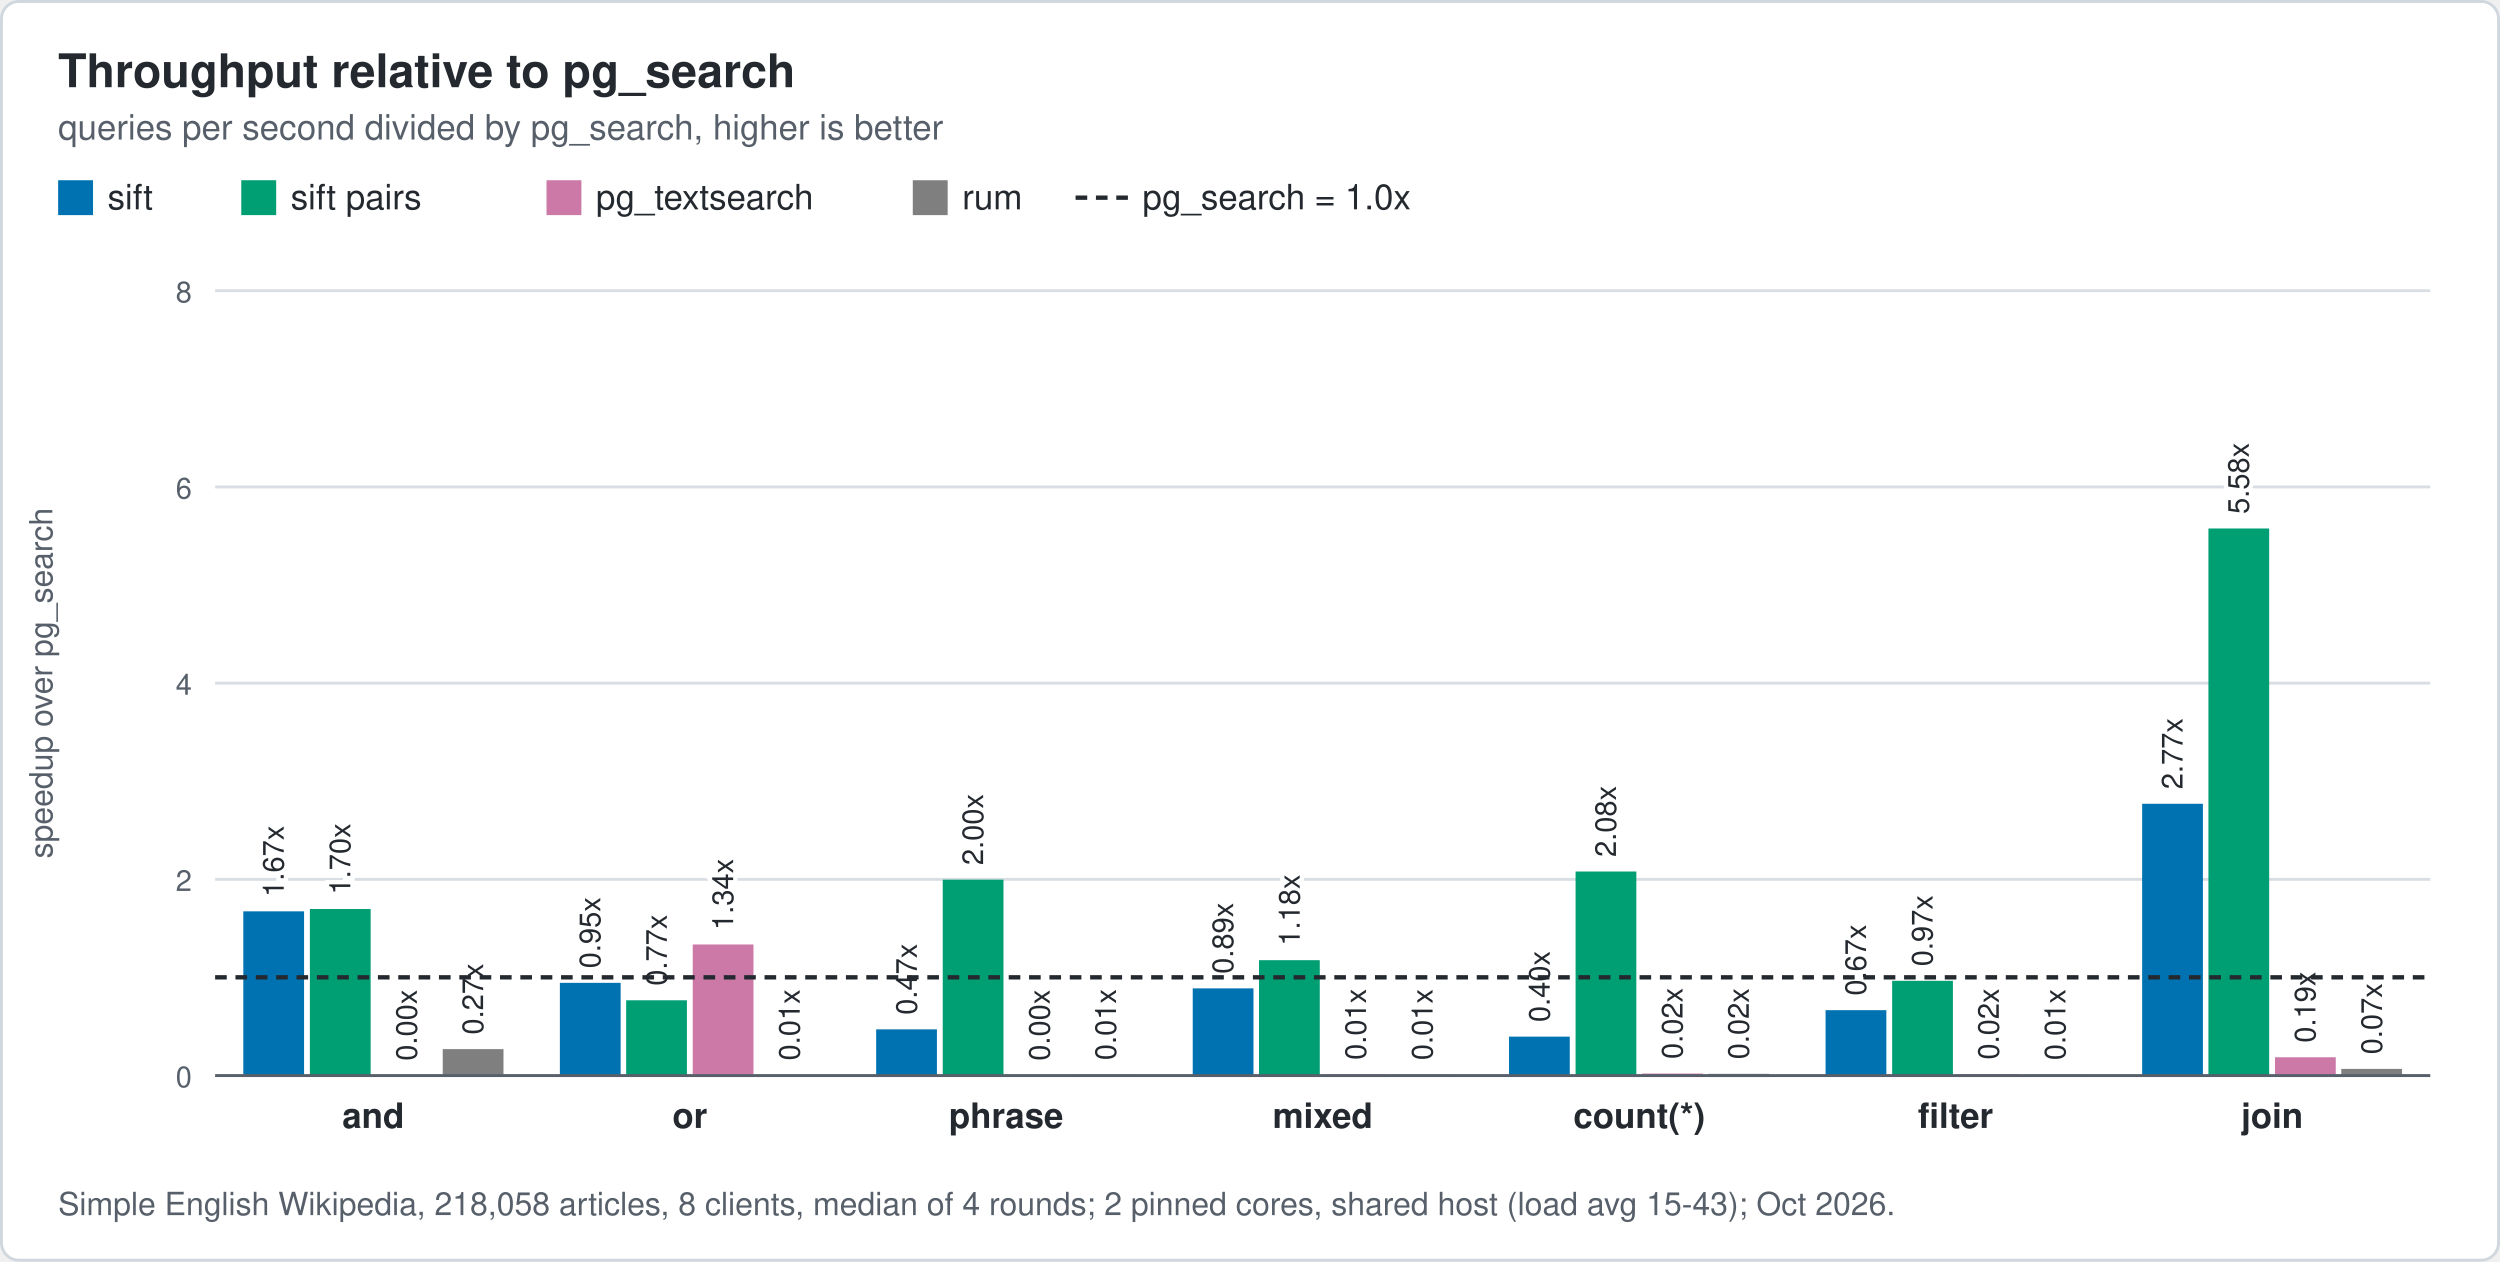
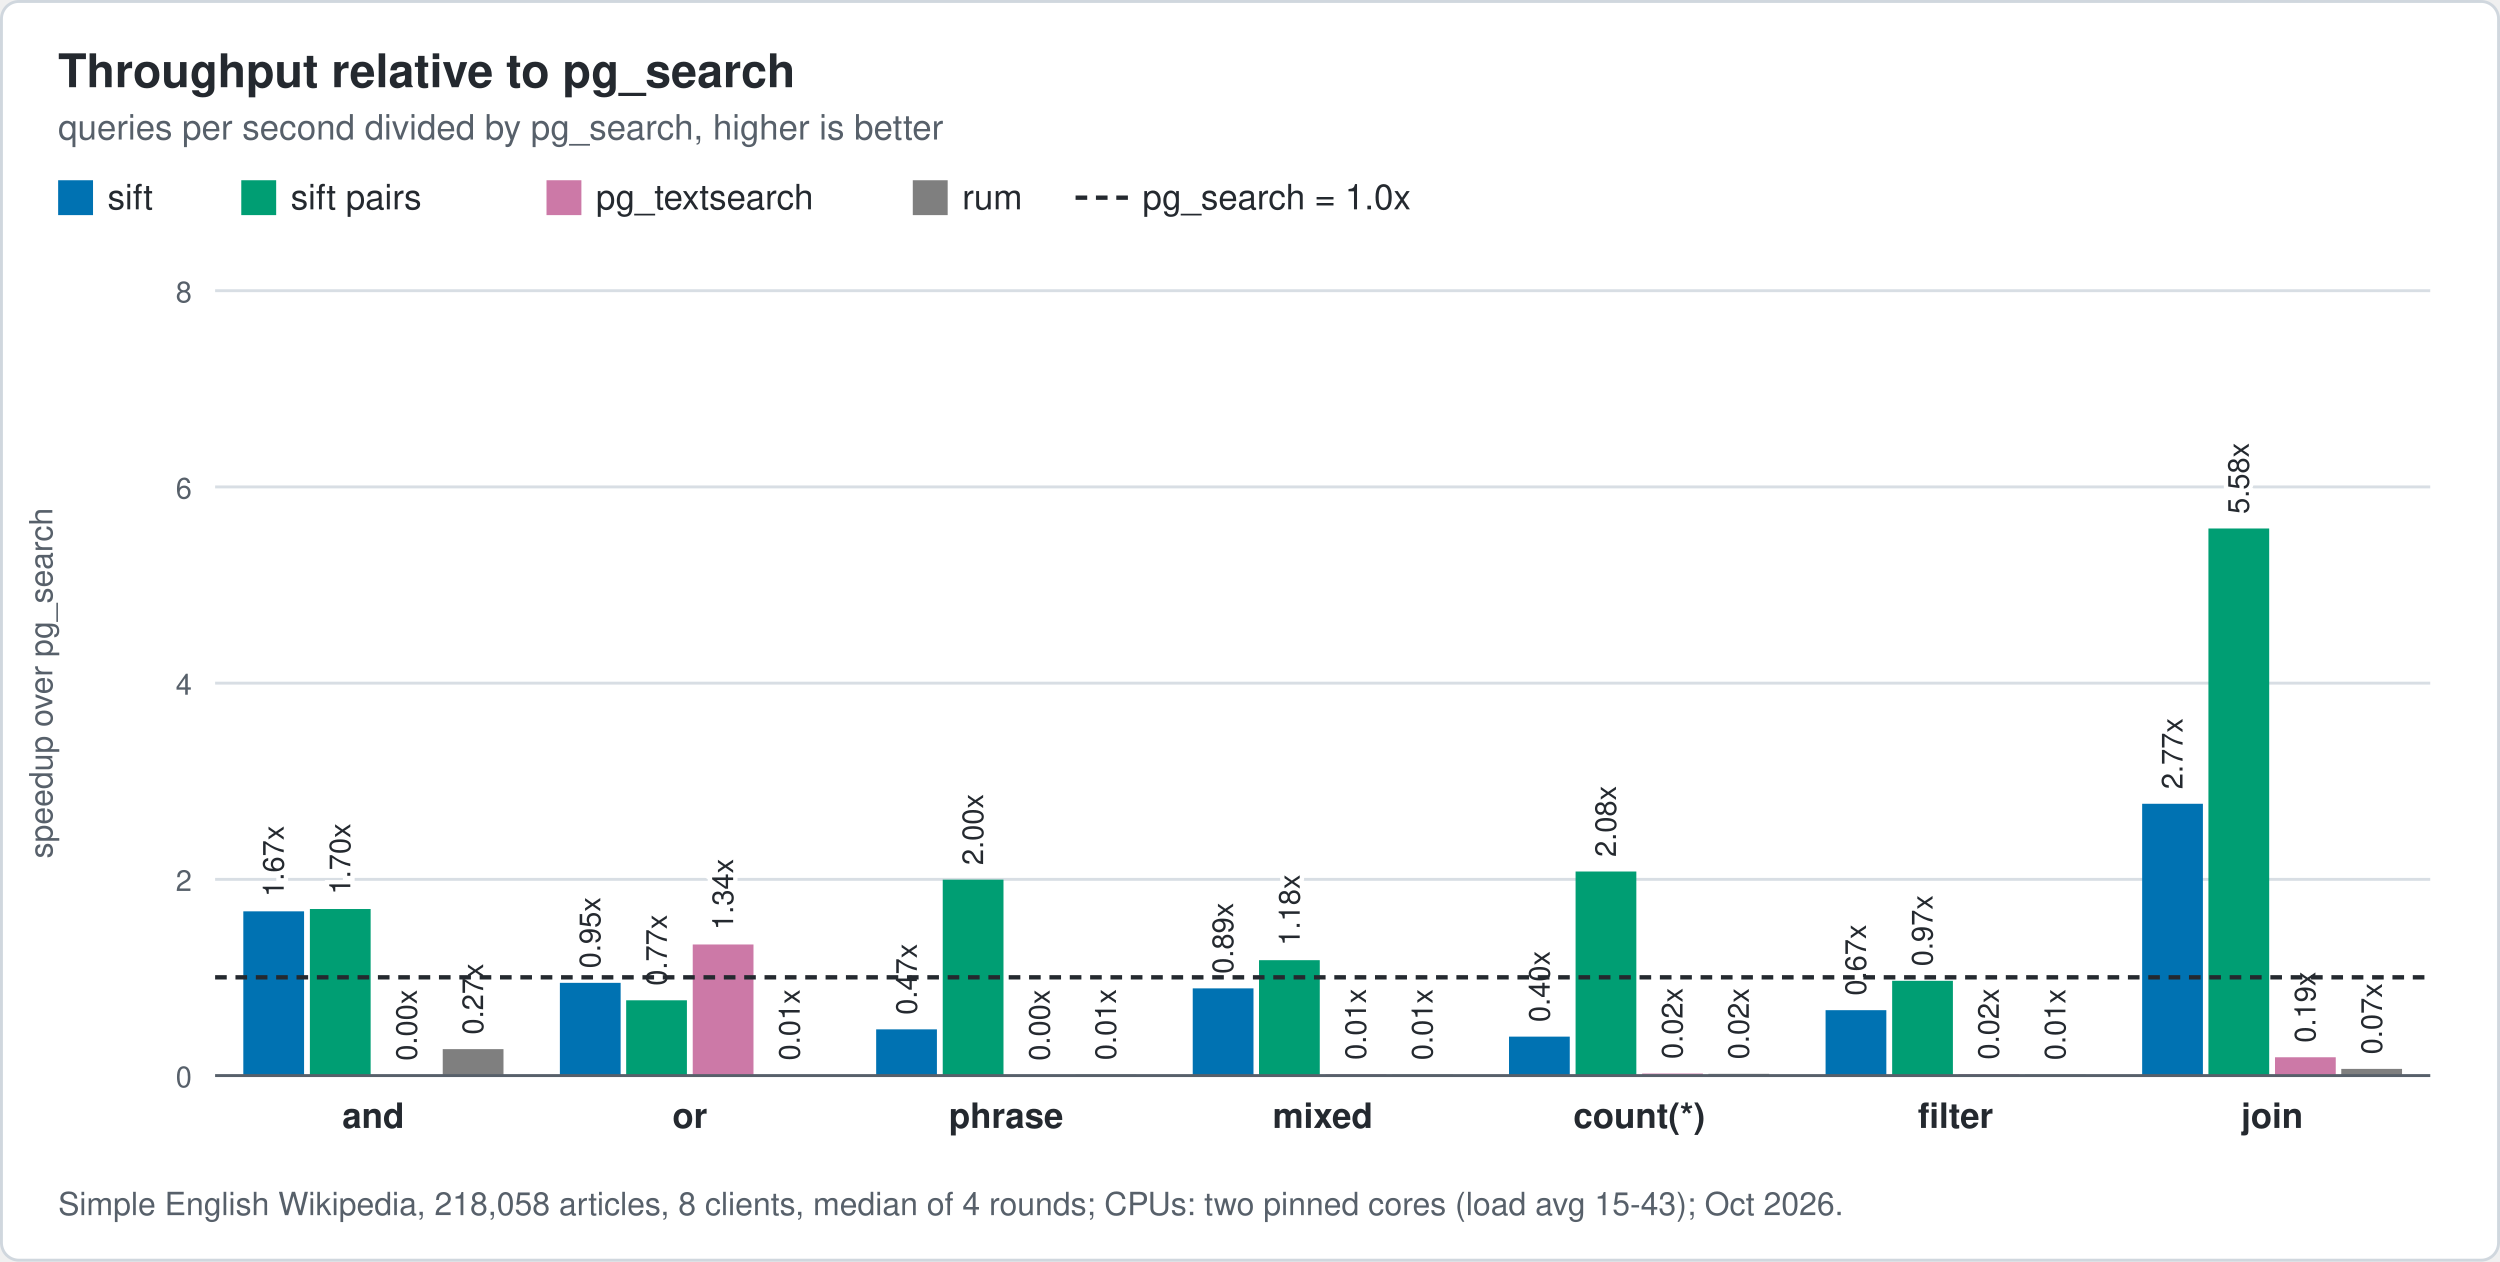
<svg xmlns="http://www.w3.org/2000/svg" width="860" height="434" viewBox="0 0 860 434" role="img" aria-labelledby="t d" font-family="Helvetica, Arial, sans-serif">
  <rect x="0.5" y="0.5" width="859" height="433" rx="6" fill="#ffffff" stroke="#d0d7de" />
  <text x="20" y="30" font-size="16" text-anchor="start" fill="#24292f" font-weight="bold">Throughput relative to pg_search</text>
  <text x="20" y="48" font-size="12" text-anchor="start" fill="#57606a">queries per second divided by pg_search, higher is better</text>
  <rect x="20" y="62" width="12" height="12" fill="#0072B2" />
  <text x="37" y="72" font-size="12" text-anchor="start" fill="#24292f">sift</text>
  <rect x="83" y="62" width="12" height="12" fill="#009E73" />
  <text x="100" y="72" font-size="12" text-anchor="start" fill="#24292f">sift pairs</text>
  <rect x="188" y="62" width="12" height="12" fill="#CC79A7" />
  <text x="205" y="72" font-size="12" text-anchor="start" fill="#24292f">pg_textsearch</text>
  <rect x="314" y="62" width="12" height="12" fill="#7f7f7f" />
  <text x="331" y="72" font-size="12" text-anchor="start" fill="#24292f">rum</text>
  <line x1="370" y1="68" x2="388" y2="68" stroke="#24292f" stroke-width="1.5" stroke-dasharray="4 3" />
  <text x="393" y="72" font-size="12" text-anchor="start" fill="#24292f">pg_search = 1.0x</text>
  <line x1="74" y1="370" x2="836" y2="370" stroke="#d8dee4" stroke-width="1" />
  <text x="66" y="374" font-size="10" text-anchor="end" fill="#57606a">0</text>
  <line x1="74" y1="302.5" x2="836" y2="302.5" stroke="#d8dee4" stroke-width="1" />
  <text x="66" y="306.5" font-size="10" text-anchor="end" fill="#57606a">2</text>
  <line x1="74" y1="235" x2="836" y2="235" stroke="#d8dee4" stroke-width="1" />
  <text x="66" y="239" font-size="10" text-anchor="end" fill="#57606a">4</text>
  <line x1="74" y1="167.5" x2="836" y2="167.5" stroke="#d8dee4" stroke-width="1" />
  <text x="66" y="171.5" font-size="10" text-anchor="end" fill="#57606a">6</text>
  <line x1="74" y1="100" x2="836" y2="100" stroke="#d8dee4" stroke-width="1" />
  <text x="66" y="104" font-size="10" text-anchor="end" fill="#57606a">8</text>
  <text transform="translate(18 235) rotate(-90)" font-size="11" text-anchor="middle" fill="#57606a">speedup over pg_search</text>
  <rect x="83.7" y="313.5" width="20.9" height="56.5" fill="#0072B2" />
  <text transform="translate(97.6 308.5) rotate(-90)" font-size="10" text-anchor="start" fill="#24292f" stroke="#ffffff" stroke-width="3" paint-order="stroke">1.67x</text>
  <rect x="106.6" y="312.7" width="20.9" height="57.3" fill="#009E73" />
  <text transform="translate(120.5 307.7) rotate(-90)" font-size="10" text-anchor="start" fill="#24292f" stroke="#ffffff" stroke-width="3" paint-order="stroke">1.70x</text>
  <rect x="129.4" y="369.9" width="20.9" height="0.1" fill="#CC79A7" />
  <text transform="translate(143.4 364.9) rotate(-90)" font-size="10" text-anchor="start" fill="#24292f" stroke="#ffffff" stroke-width="3" paint-order="stroke">0.00x</text>
  <rect x="152.3" y="360.9" width="20.9" height="9.1" fill="#7f7f7f" />
  <text transform="translate(166.2 355.9) rotate(-90)" font-size="10" text-anchor="start" fill="#24292f" stroke="#ffffff" stroke-width="3" paint-order="stroke">0.27x</text>
  <text x="128.4" y="388" font-size="12" text-anchor="middle" fill="#24292f" font-weight="bold">and</text>
  <rect x="192.6" y="338.1" width="20.9" height="31.9" fill="#0072B2" />
  <text transform="translate(206.5 333.1) rotate(-90)" font-size="10" text-anchor="start" fill="#24292f" stroke="#ffffff" stroke-width="3" paint-order="stroke">0.95x</text>
  <rect x="215.4" y="344.1" width="20.9" height="25.9" fill="#009E73" />
  <text transform="translate(229.4 339.1) rotate(-90)" font-size="10" text-anchor="start" fill="#24292f" stroke="#ffffff" stroke-width="3" paint-order="stroke">0.77x</text>
  <rect x="238.3" y="324.9" width="20.9" height="45.1" fill="#CC79A7" />
  <text transform="translate(252.2 319.9) rotate(-90)" font-size="10" text-anchor="start" fill="#24292f" stroke="#ffffff" stroke-width="3" paint-order="stroke">1.34x</text>
  <rect x="261.1" y="369.8" width="20.9" height="0.2" fill="#7f7f7f" />
  <text transform="translate(275.1 364.8) rotate(-90)" font-size="10" text-anchor="start" fill="#24292f" stroke="#ffffff" stroke-width="3" paint-order="stroke">0.01x</text>
  <text x="237.3" y="388" font-size="12" text-anchor="middle" fill="#24292f" font-weight="bold">or</text>
  <rect x="301.4" y="354.1" width="20.9" height="15.9" fill="#0072B2" />
  <text transform="translate(315.4 349.1) rotate(-90)" font-size="10" text-anchor="start" fill="#24292f" stroke="#ffffff" stroke-width="3" paint-order="stroke">0.47x</text>
  <rect x="324.3" y="302.6" width="20.9" height="67.4" fill="#009E73" />
  <text transform="translate(338.2 297.6) rotate(-90)" font-size="10" text-anchor="start" fill="#24292f" stroke="#ffffff" stroke-width="3" paint-order="stroke">2.00x</text>
  <rect x="347.1" y="369.9" width="20.9" height="0.1" fill="#CC79A7" />
  <text transform="translate(361.1 364.9) rotate(-90)" font-size="10" text-anchor="start" fill="#24292f" stroke="#ffffff" stroke-width="3" paint-order="stroke">0.00x</text>
  <rect x="370" y="369.7" width="20.9" height="0.3" fill="#7f7f7f" />
  <text transform="translate(383.9 364.7) rotate(-90)" font-size="10" text-anchor="start" fill="#24292f" stroke="#ffffff" stroke-width="3" paint-order="stroke">0.01x</text>
  <text x="346.1" y="388" font-size="12" text-anchor="middle" fill="#24292f" font-weight="bold">phrase</text>
  <rect x="410.3" y="340" width="20.9" height="30" fill="#0072B2" />
  <text transform="translate(424.2 335) rotate(-90)" font-size="10" text-anchor="start" fill="#24292f" stroke="#ffffff" stroke-width="3" paint-order="stroke">0.89x</text>
  <rect x="433.1" y="330.3" width="20.9" height="39.7" fill="#009E73" />
  <text transform="translate(447.1 325.3) rotate(-90)" font-size="10" text-anchor="start" fill="#24292f" stroke="#ffffff" stroke-width="3" paint-order="stroke">1.18x</text>
  <rect x="456" y="369.6" width="20.9" height="0.4" fill="#CC79A7" />
  <text transform="translate(469.9 364.6) rotate(-90)" font-size="10" text-anchor="start" fill="#24292f" stroke="#ffffff" stroke-width="3" paint-order="stroke">0.01x</text>
  <rect x="478.9" y="369.7" width="20.9" height="0.3" fill="#7f7f7f" />
  <text transform="translate(492.8 364.7) rotate(-90)" font-size="10" text-anchor="start" fill="#24292f" stroke="#ffffff" stroke-width="3" paint-order="stroke">0.01x</text>
  <text x="455" y="388" font-size="12" text-anchor="middle" fill="#24292f" font-weight="bold">mixed</text>
  <rect x="519.1" y="356.6" width="20.9" height="13.4" fill="#0072B2" />
  <text transform="translate(533.1 351.6) rotate(-90)" font-size="10" text-anchor="start" fill="#24292f" stroke="#ffffff" stroke-width="3" paint-order="stroke">0.40x</text>
  <rect x="542" y="299.8" width="20.9" height="70.2" fill="#009E73" />
  <text transform="translate(555.9 294.8) rotate(-90)" font-size="10" text-anchor="start" fill="#24292f" stroke="#ffffff" stroke-width="3" paint-order="stroke">2.08x</text>
  <rect x="564.9" y="369.3" width="20.9" height="0.7" fill="#CC79A7" />
  <text transform="translate(578.8 364.3) rotate(-90)" font-size="10" text-anchor="start" fill="#24292f" stroke="#ffffff" stroke-width="3" paint-order="stroke">0.02x</text>
  <rect x="587.7" y="369.4" width="20.9" height="0.6" fill="#7f7f7f" />
  <text transform="translate(601.6 364.4) rotate(-90)" font-size="10" text-anchor="start" fill="#24292f" stroke="#ffffff" stroke-width="3" paint-order="stroke">0.02x</text>
  <text x="563.9" y="388" font-size="12" text-anchor="middle" fill="#24292f" font-weight="bold">count(*)</text>
  <rect x="628" y="347.5" width="20.9" height="22.5" fill="#0072B2" />
  <text transform="translate(641.9 342.5) rotate(-90)" font-size="10" text-anchor="start" fill="#24292f" stroke="#ffffff" stroke-width="3" paint-order="stroke">0.67x</text>
  <rect x="650.9" y="337.4" width="20.9" height="32.6" fill="#009E73" />
  <text transform="translate(664.8 332.4) rotate(-90)" font-size="10" text-anchor="start" fill="#24292f" stroke="#ffffff" stroke-width="3" paint-order="stroke">0.97x</text>
  <rect x="673.7" y="369.5" width="20.9" height="0.5" fill="#CC79A7" />
  <text transform="translate(687.6 364.5) rotate(-90)" font-size="10" text-anchor="start" fill="#24292f" stroke="#ffffff" stroke-width="3" paint-order="stroke">0.02x</text>
  <rect x="696.6" y="369.7" width="20.9" height="0.3" fill="#7f7f7f" />
  <text transform="translate(710.5 364.7) rotate(-90)" font-size="10" text-anchor="start" fill="#24292f" stroke="#ffffff" stroke-width="3" paint-order="stroke">0.01x</text>
  <text x="672.7" y="388" font-size="12" text-anchor="middle" fill="#24292f" font-weight="bold">filter</text>
  <rect x="736.9" y="276.5" width="20.9" height="93.5" fill="#0072B2" />
  <text transform="translate(750.8 271.5) rotate(-90)" font-size="10" text-anchor="start" fill="#24292f" stroke="#ffffff" stroke-width="3" paint-order="stroke">2.77x</text>
  <rect x="759.7" y="181.8" width="20.9" height="188.2" fill="#009E73" />
  <text transform="translate(773.6 176.8) rotate(-90)" font-size="10" text-anchor="start" fill="#24292f" stroke="#ffffff" stroke-width="3" paint-order="stroke">5.58x</text>
  <rect x="782.6" y="363.7" width="20.9" height="6.3" fill="#CC79A7" />
  <text transform="translate(796.5 358.7) rotate(-90)" font-size="10" text-anchor="start" fill="#24292f" stroke="#ffffff" stroke-width="3" paint-order="stroke">0.19x</text>
  <rect x="805.4" y="367.7" width="20.9" height="2.3" fill="#7f7f7f" />
  <text transform="translate(819.4 362.7) rotate(-90)" font-size="10" text-anchor="start" fill="#24292f" stroke="#ffffff" stroke-width="3" paint-order="stroke">0.07x</text>
  <text x="781.6" y="388" font-size="12" text-anchor="middle" fill="#24292f" font-weight="bold">join</text>
  <line x1="74" y1="336.2" x2="836" y2="336.2" stroke="#24292f" stroke-width="1.5" stroke-dasharray="4 3" />
  <line x1="74" y1="370" x2="836" y2="370" stroke="#57606a" stroke-width="1" />
-   <text x="20" y="418" font-size="11" text-anchor="start" fill="#57606a">Simple English Wikipedia, 218,058 articles, 8 clients, median of 4 rounds; 2 pinned cores, shared host (load avg 15-43); Oct 2026.</text>
+   <text x="20" y="418" font-size="11" text-anchor="start" fill="#57606a">Simple English Wikipedia, 218,058 articles, 8 clients, median of 4 rounds; CPUs: two pinned cores (load avg 15-43); Oct 2026.</text>
</svg>
